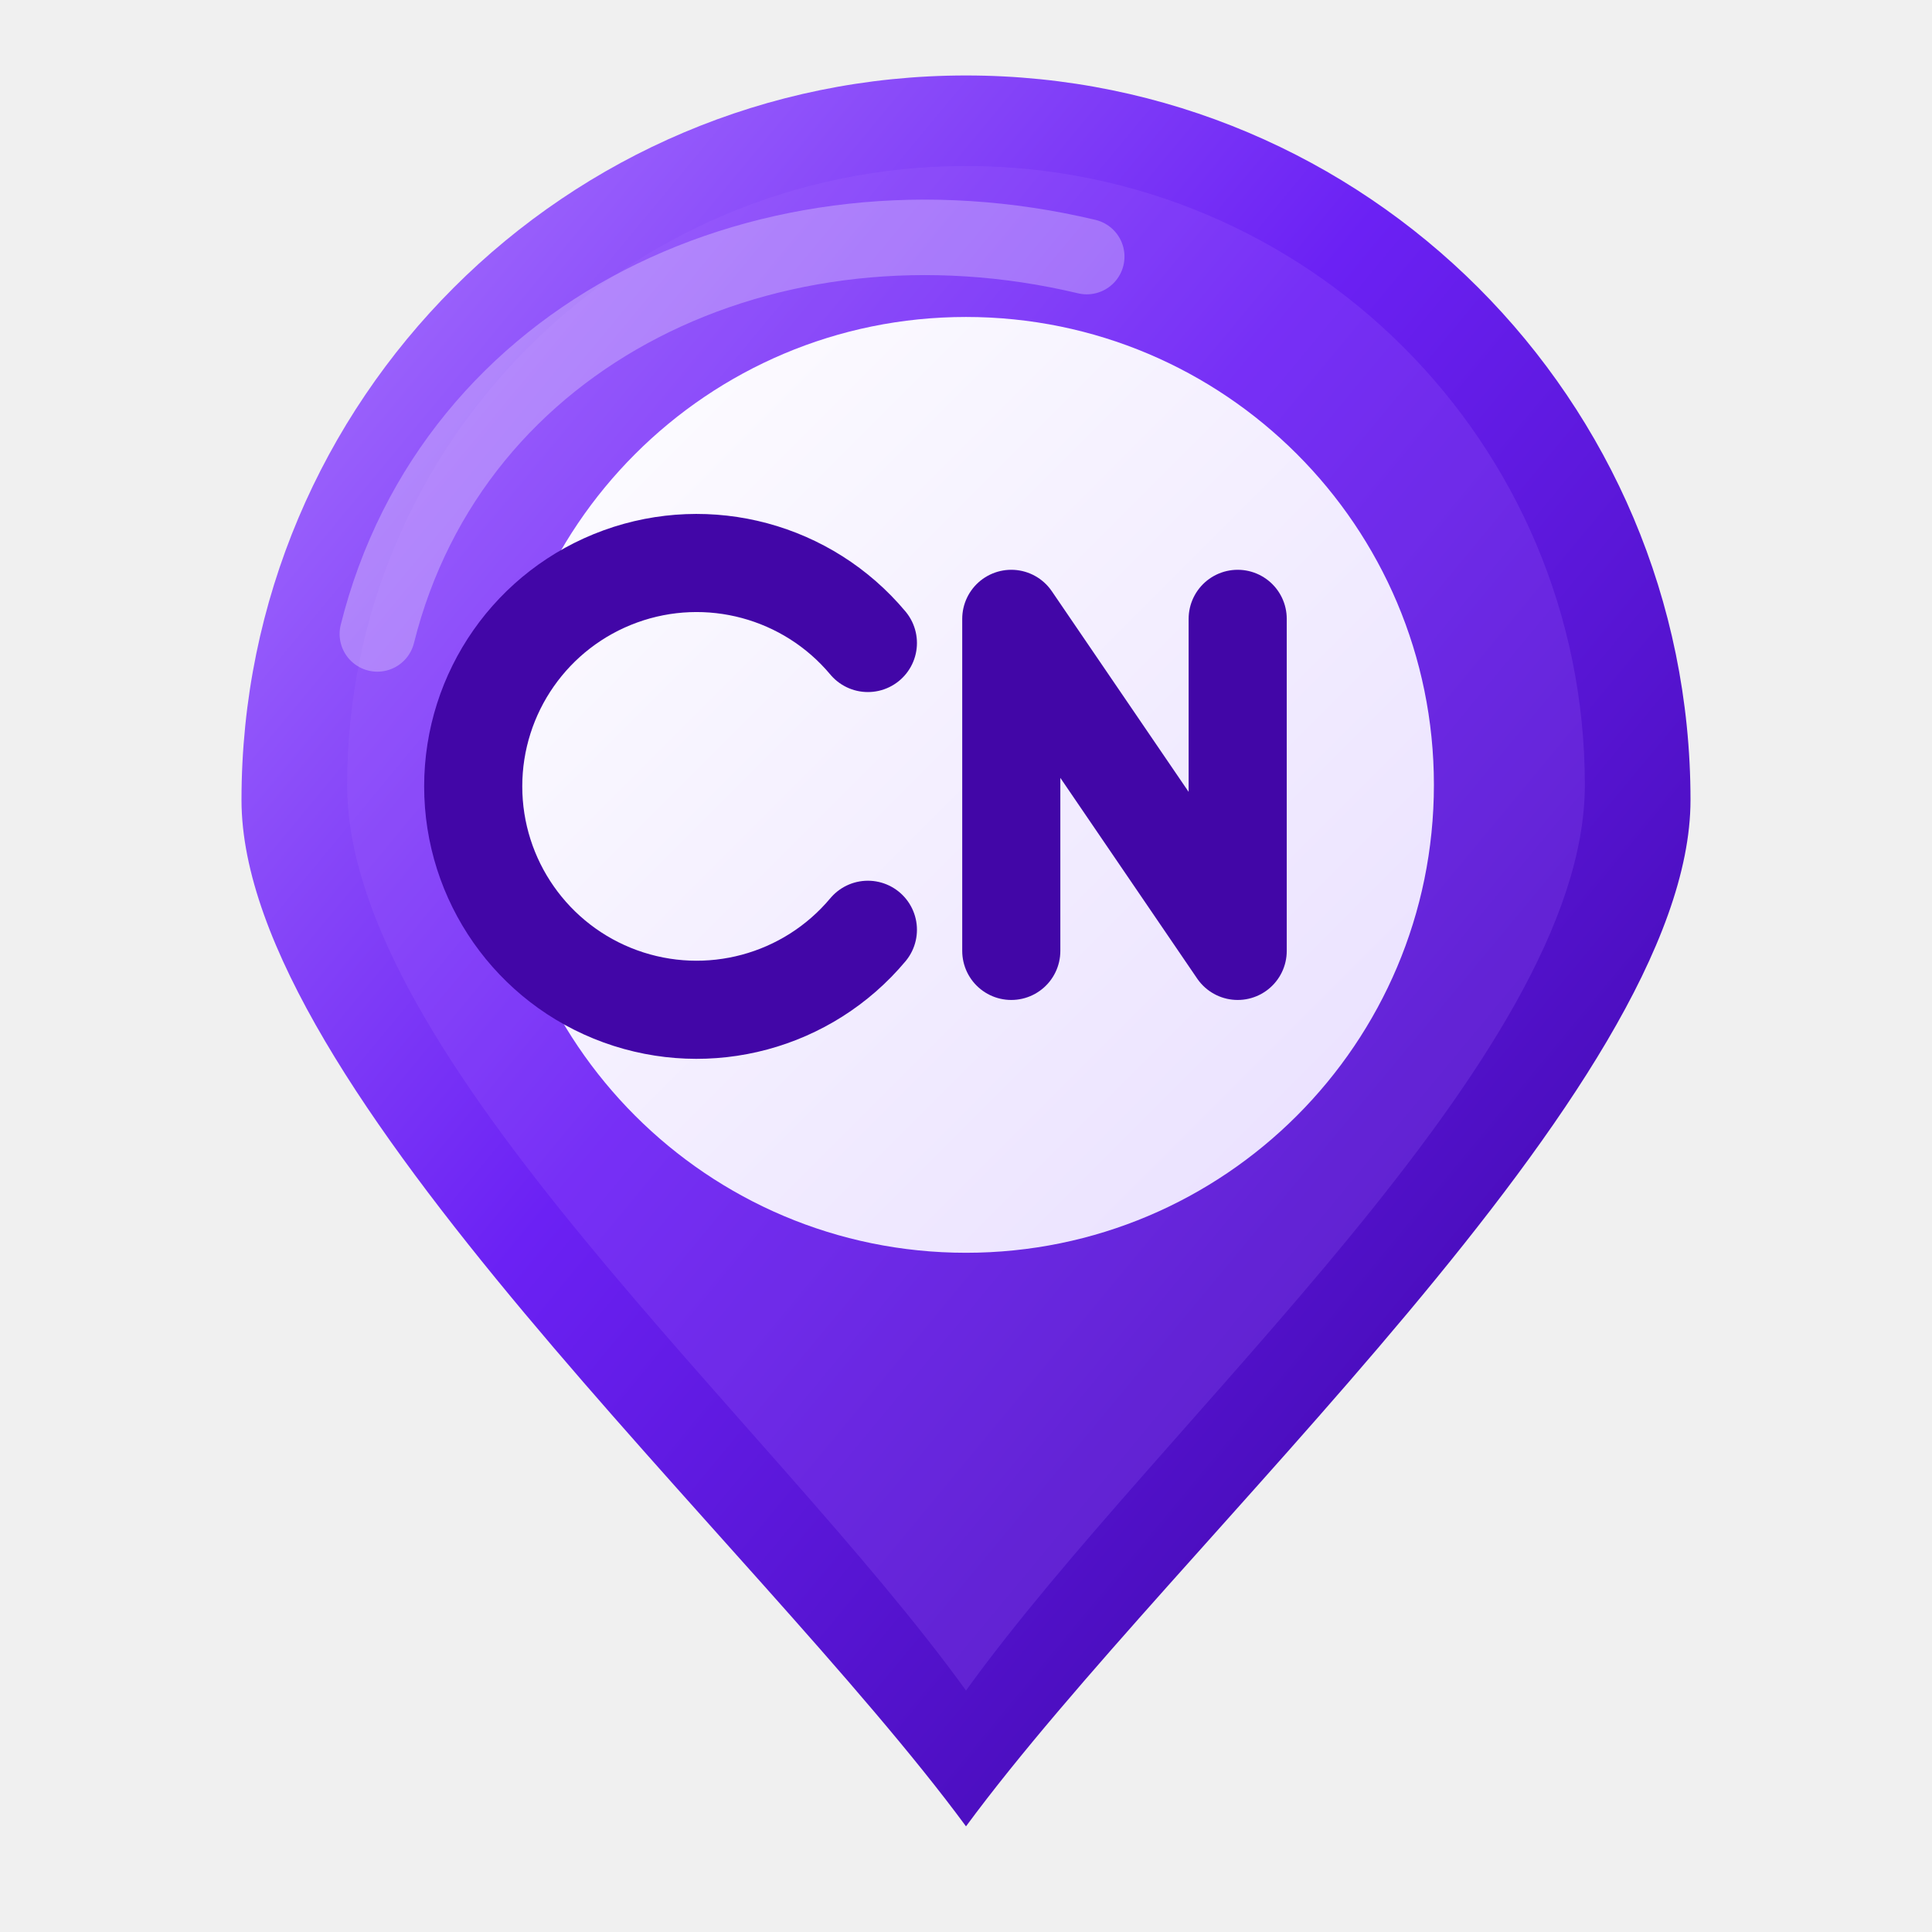
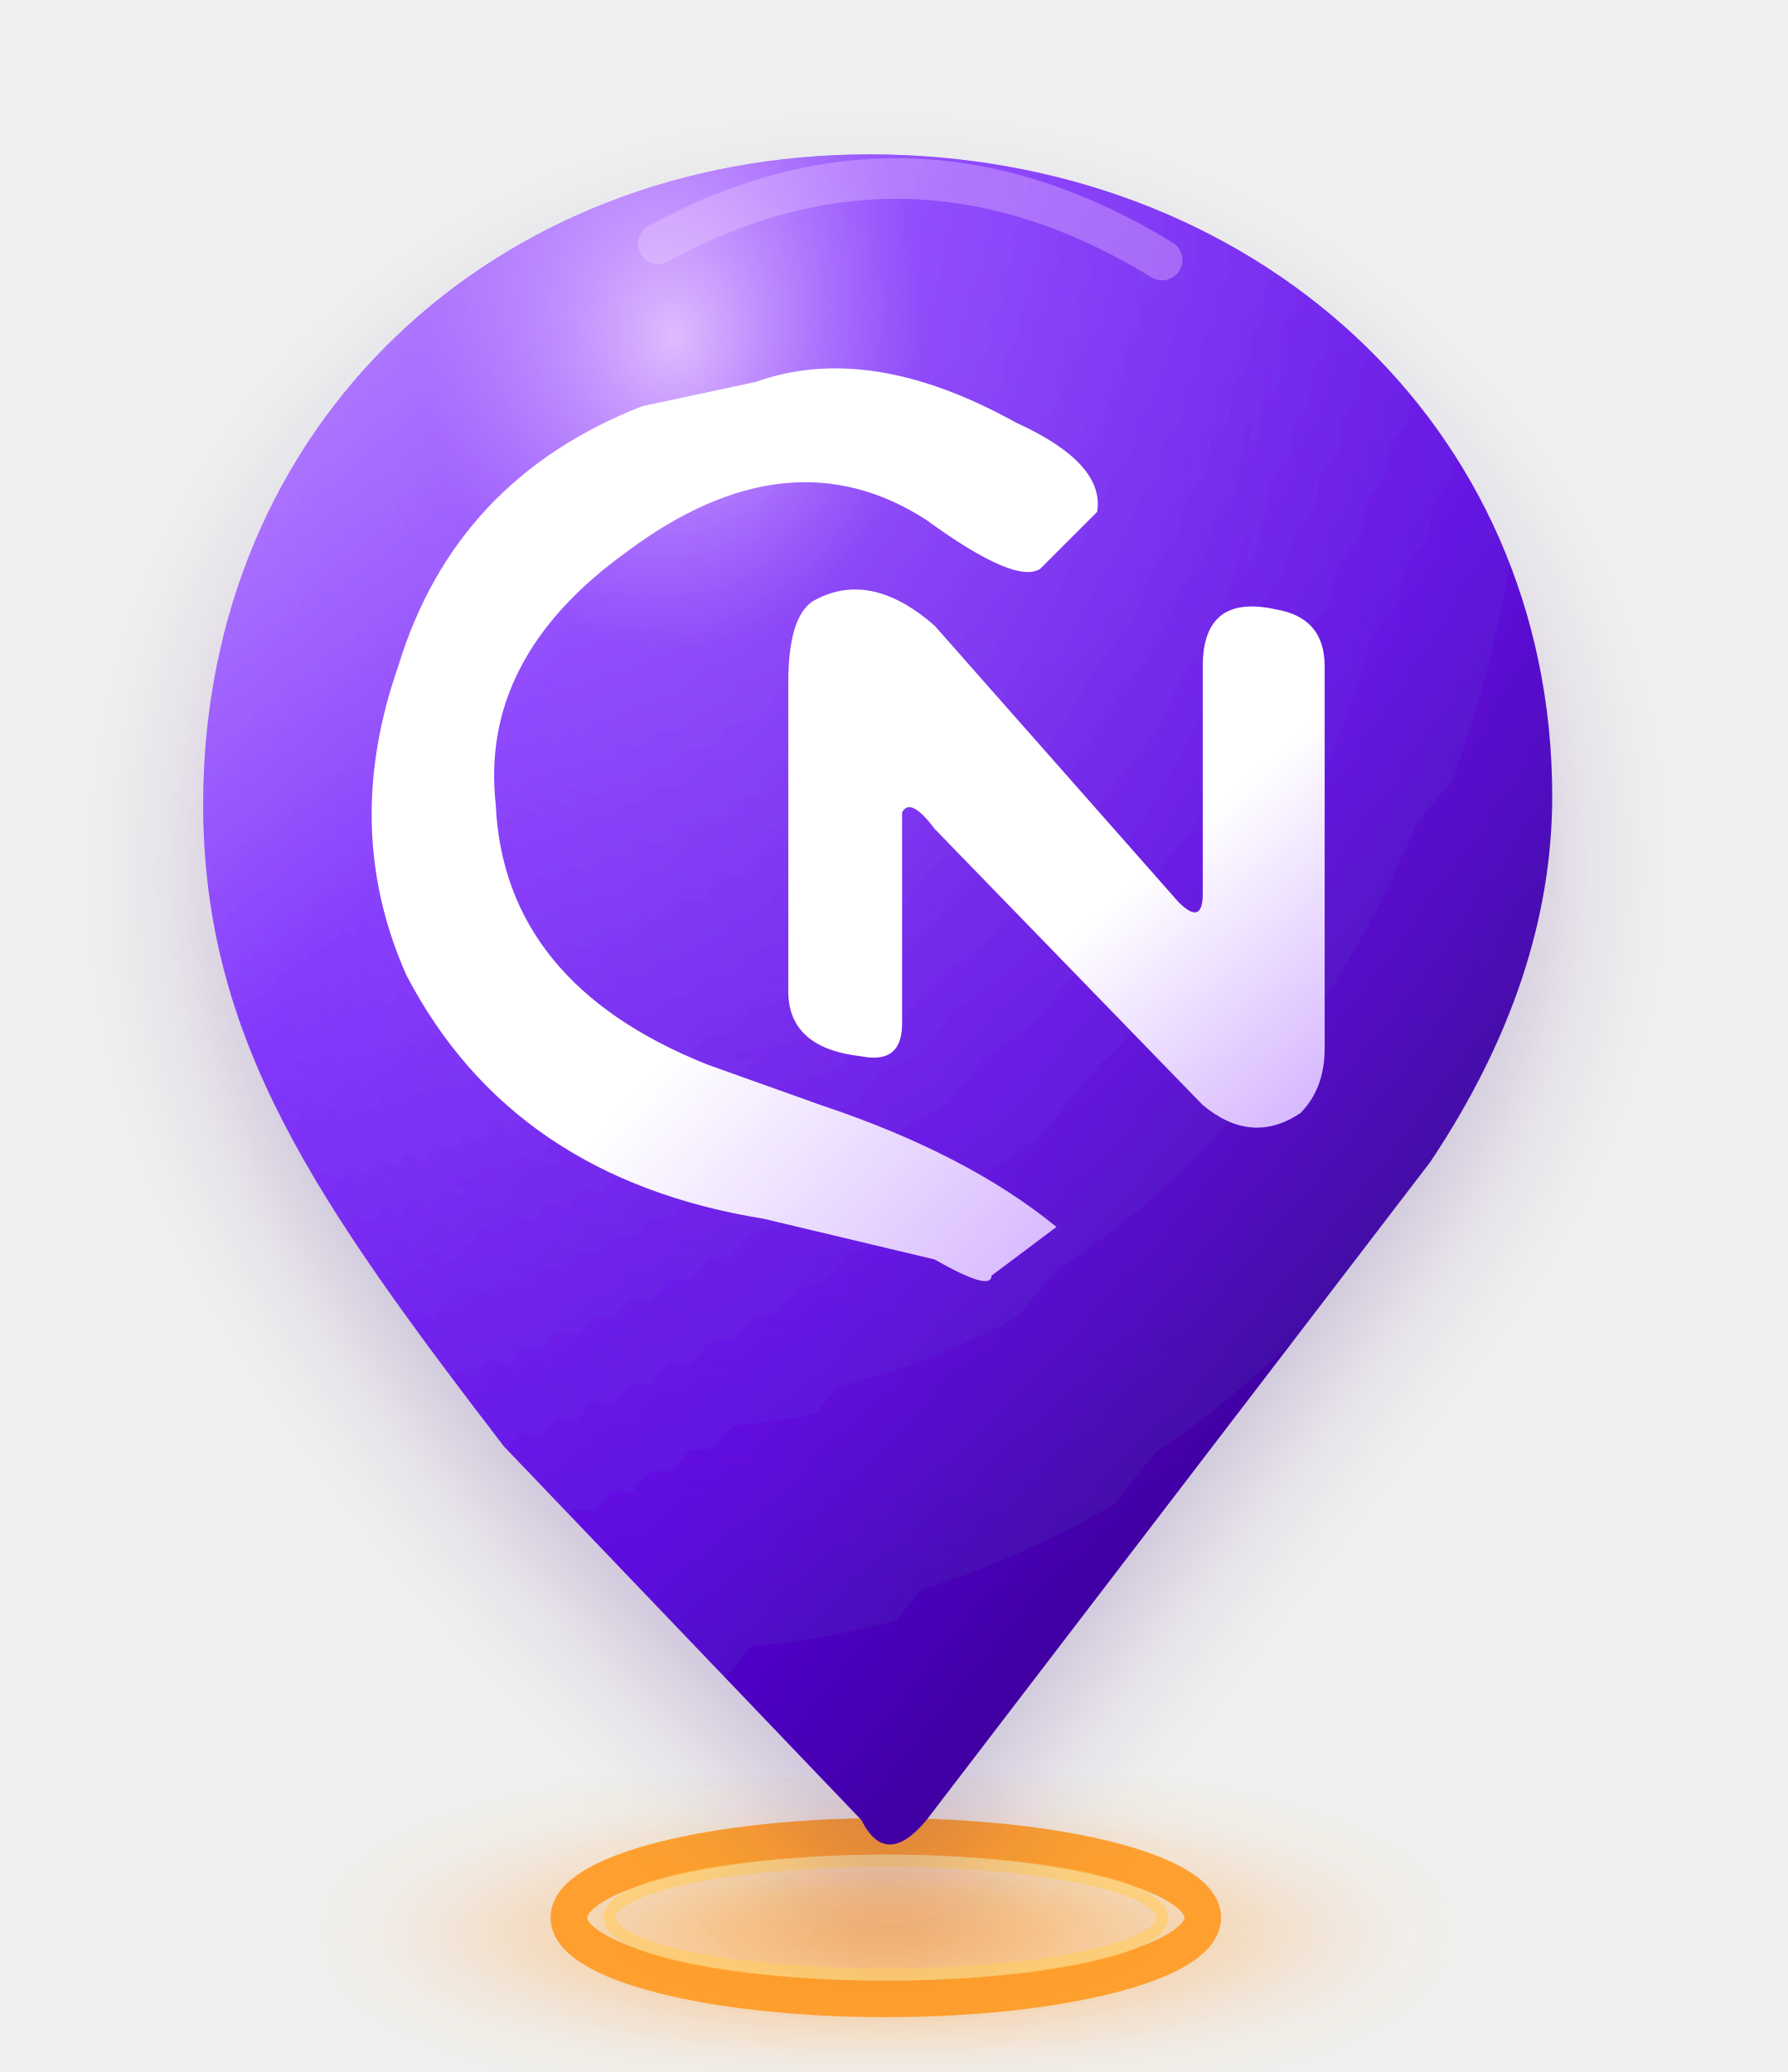
- <svg xmlns="http://www.w3.org/2000/svg" viewBox="0 0 128 128" role="img" aria-labelledby="title">
+ <svg xmlns="http://www.w3.org/2000/svg" viewBox="0 0 220 255" role="img" aria-labelledby="title desc">
  <defs>
-     <linearGradient id="p" x1="0" y1="0" x2="1" y2="1">
-       <stop stop-color="#AD7BFF" />
-       <stop offset=".43" stop-color="#6B21F4" />
-       <stop offset="1" stop-color="#35009A" />
+     <linearGradient id="pin" x1="0.05" y1="0.06" x2=".93" y2=".95">
+       <stop offset="0" stop-color="#b885ff" />
+       <stop offset=".26" stop-color="#792bfa" />
+       <stop offset=".59" stop-color="#5a08dd" />
+       <stop offset="1" stop-color="#250069" />
    </linearGradient>
-     <linearGradient id="h" x1="0" y1="0" x2="1" y2="1">
-       <stop stop-color="#FFFFFF" />
-       <stop offset="1" stop-color="#E8DEFF" />
+     <radialGradient id="shine" cx=".35" cy=".11" r=".78">
+       <stop offset="0" stop-color="#f5dbff" stop-opacity=".8" />
+       <stop offset=".24" stop-color="#bd8aff" stop-opacity=".36" />
+       <stop offset="1" stop-color="#af7aff" stop-opacity="0" />
+     </radialGradient>
+     <linearGradient id="letters" x1="0" y1="0" x2=".9" y2="1">
+       <stop offset="0" stop-color="#fff" />
+       <stop offset=".62" stop-color="#fff" />
+       <stop offset="1" stop-color="#d8baff" />
    </linearGradient>
+     <radialGradient id="light">
+       <stop offset="0" stop-color="#ff921f" stop-opacity=".85" />
+       <stop offset=".45" stop-color="#ff9623" stop-opacity=".42" />
+       <stop offset="1" stop-color="#ffad53" stop-opacity="0" />
+     </radialGradient>
+     <filter id="blur">
+       <feGaussianBlur stdDeviation="5" />
+     </filter>
+     <filter id="shadow" x="-40%" width="180%" y="-30%" height="170%">
+       <feDropShadow dx="0" dy="9" stdDeviation="8" flood-color="#330078" flood-opacity=".2" />
+     </filter>
  </defs>
-   <path d="M64 121C50 102 16 72 16 53a48 48 0 0 1 96 0c0 19-34 49-48 68Z" fill="url(#p)" />
-   <path d="M64 112C51 94 23 70 23 52a41 41 0 0 1 82 0c0 18-28 42-41 60Z" fill="#A66BFF" opacity=".2" />
-   <circle cx="64" cy="52" r="31" fill="url(#h)" />
-   <path d="M57.5 42.6a14.8 14.8 0 1 0 0 19" fill="none" stroke="#4206A7" stroke-width="6.5" stroke-linecap="round" />
-   <path d="M67 63V41l15 22V41" fill="none" stroke="#4206A7" stroke-width="6.5" stroke-linecap="round" stroke-linejoin="round" />
-   <path d="M25 42C30 22 51 12 72 17" fill="none" stroke="#FFF" opacity=".28" stroke-width="5" stroke-linecap="round" />
+   <ellipse cx="109" cy="238" rx="70" ry="16" fill="url(#light)" filter="url(#blur)" />
+   <ellipse cx="109" cy="236" rx="39" ry="10" fill="none" stroke="#ff9a23" stroke-width="4.5" opacity=".92" />
+   <ellipse cx="109" cy="236" rx="34" ry="7" fill="none" stroke="#ffcd62" stroke-width="1.5" opacity=".65" />
+   <g filter="url(#shadow)">
+     <path d="M107 19 C61 19 25 52 25 99 C25 128 39 148 62 178 L106 224 Q109 230 114 224 L176 143 C186 128 191 113 191 98 C191 52 154 19 107 19Z" fill="url(#pin)" />
+     <path d="M107 19 C61 19 25 52 25 99 C25 128 39 148 62 178 L106 224 Q109 230 114 224 L176 143 C186 128 191 113 191 98 C191 52 154 19 107 19Z" fill="url(#shine)" />
+     <path d="M81 30 Q112 13 143 32" fill="none" stroke="#f2d5ff" stroke-opacity=".32" stroke-width="5" stroke-linecap="round" />
+     <g fill="url(#letters)" transform="translate(0,0)">
+       <path d="M79 50 Q56 59 49 82 Q42 102 50 120 Q63 145 94 150 L115 155 Q122 159 122 157 L130 151 Q119 142 101 136 L87 131 Q62 121 61 99 Q59 81 77 68 Q97 53 114 64 Q125 72 128 70 L135 63 Q136 57 125 52 Q107 42 93 47Z" />
+       <path d="M100 74 Q97 76 97 84 L97 122 Q97 129 106 130 Q111 131 111 126 L111 100 Q112 98 115 102 L148 136 Q154 141 160 137 Q163 134 163 129 L163 82 Q163 76 157 75 Q148 73 148 82 L148 110 Q148 114 145 111 L115 77 Q107 70 100 74Z" />
+     </g>
+   </g>
</svg>
